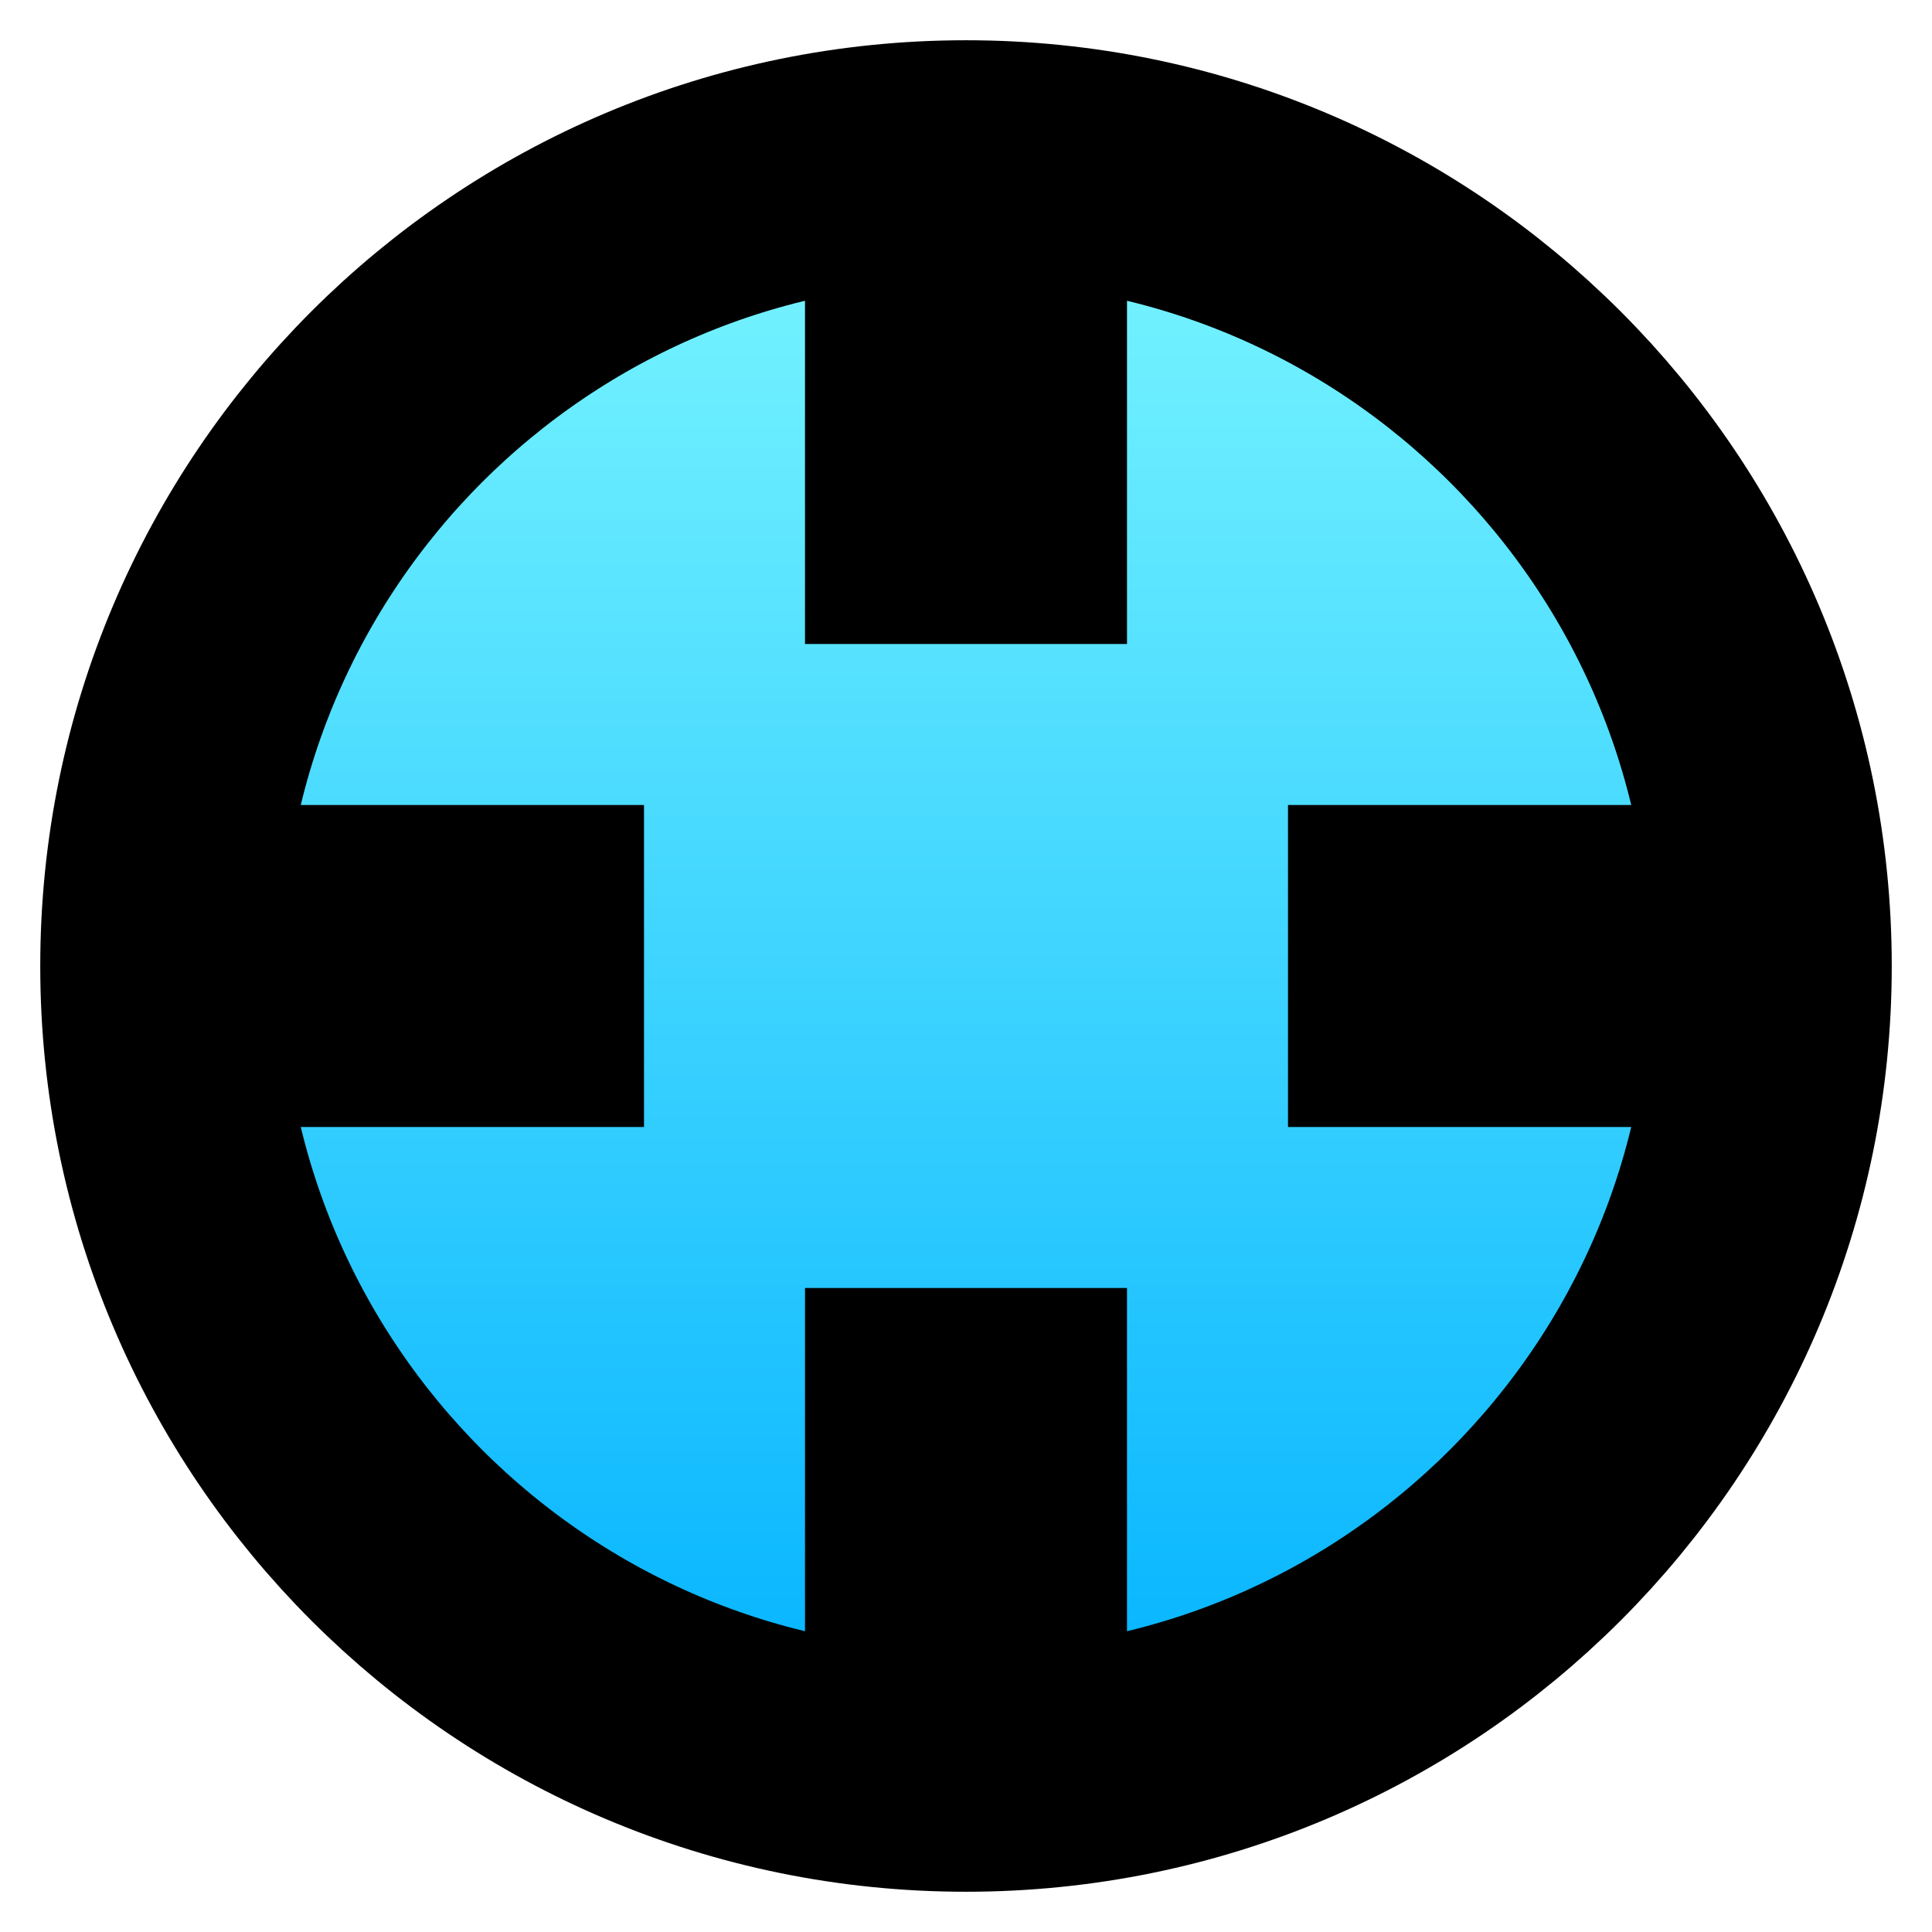
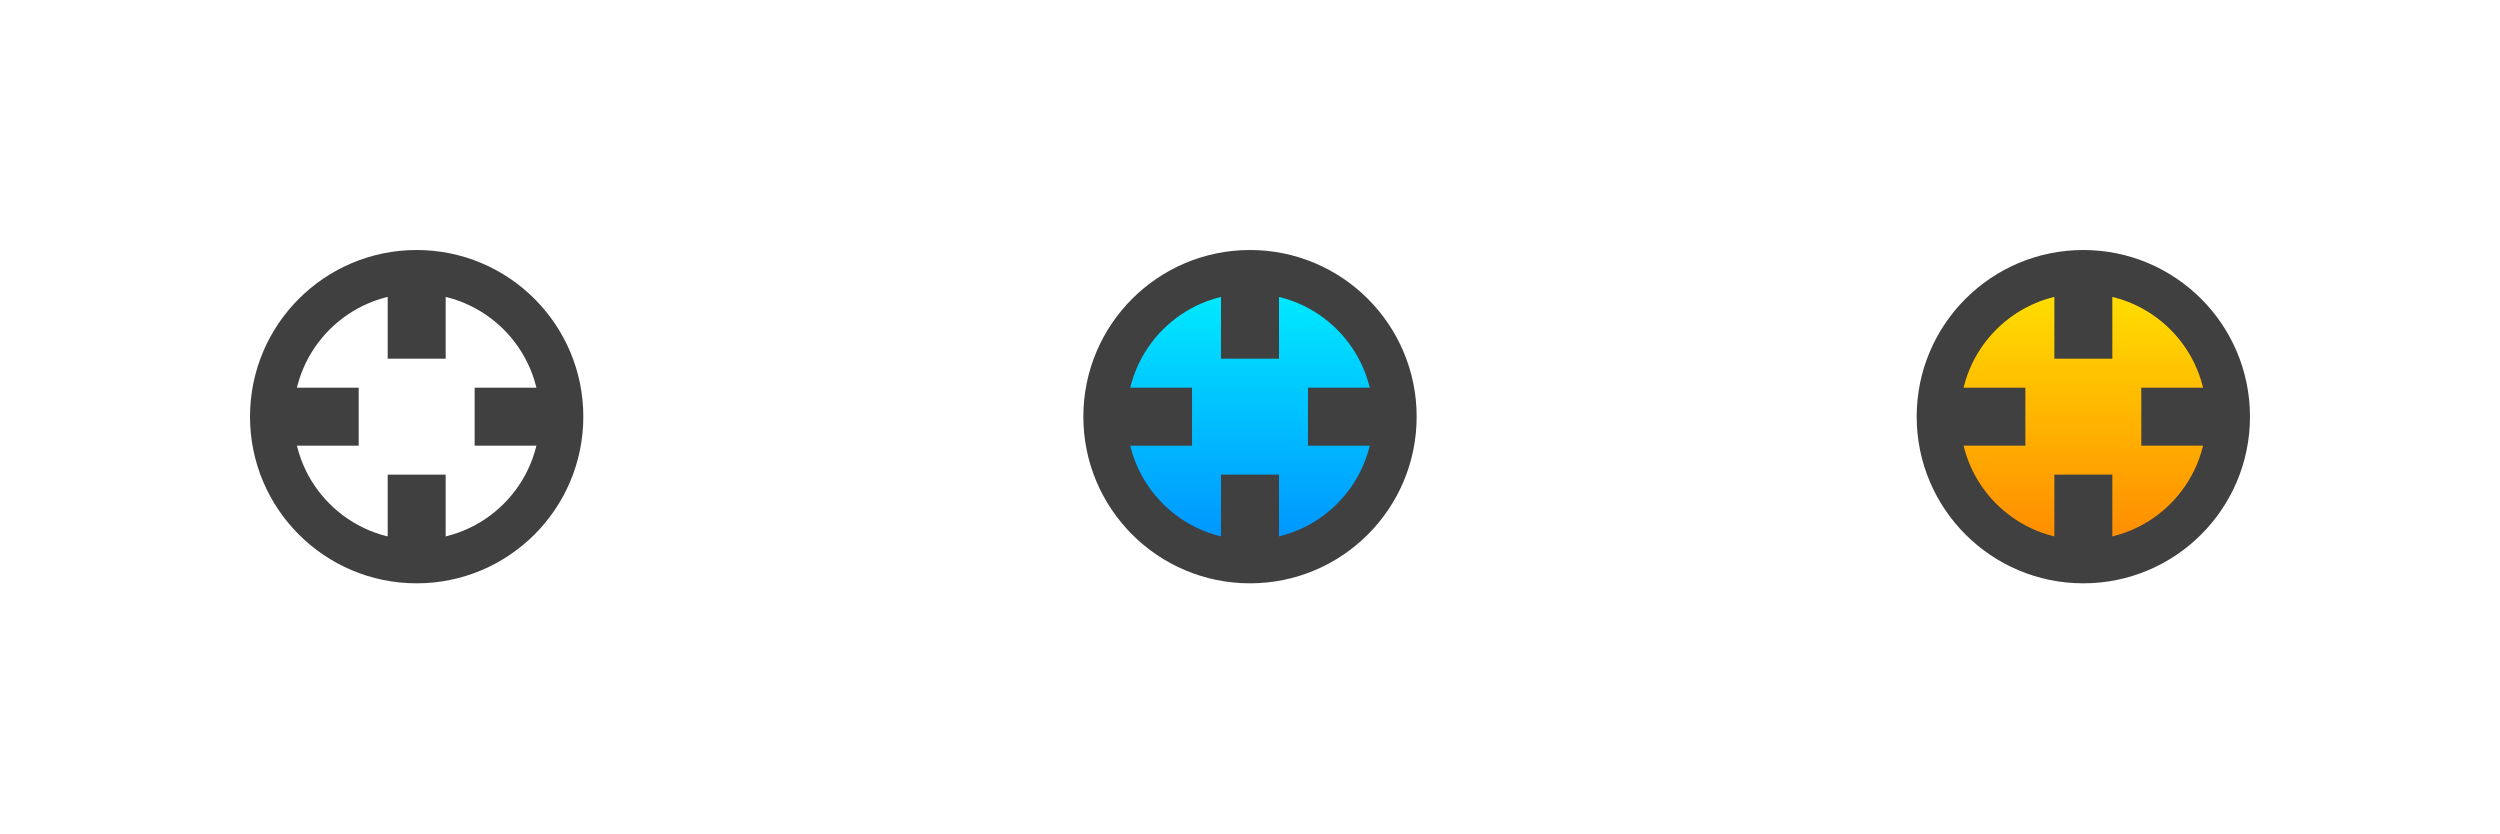
- <svg xmlns="http://www.w3.org/2000/svg" xmlns:xlink="http://www.w3.org/1999/xlink" width="12" height="12" id="svg2" version="1.1">
+ <svg xmlns="http://www.w3.org/2000/svg" xmlns:xlink="http://www.w3.org/1999/xlink" width="90" height="30" id="svg2" version="1.1">
  <defs id="defs4">
+     <linearGradient id="linearGradient3799">
+       <stop style="stop-color:#ff8700;stop-opacity:1;" offset="0" id="stop3801" />
+       <stop style="stop-color:#ffe300;stop-opacity:1;" offset="1" id="stop3803" />
+     </linearGradient>
    <linearGradient id="linearGradient3817">
-       <stop style="stop-color:#00b1ff;stop-opacity:1;" offset="0" id="stop3819" />
-       <stop style="stop-color:#7cf7ff;stop-opacity:1;" offset="1" id="stop3821" />
+       <stop style="stop-color:#0090ff;stop-opacity:1;" offset="0" id="stop3819" />
+       <stop style="stop-color:#00efff;stop-opacity:1;" offset="1" id="stop3821" />
    </linearGradient>
    <linearGradient xlink:href="#linearGradient3817" id="linearGradient3823" x1="6" y1="8" x2="6" y2="4" gradientUnits="userSpaceOnUse" />
+     <linearGradient xlink:href="#linearGradient3799" id="linearGradient3046" gradientUnits="userSpaceOnUse" x1="6" y1="8" x2="6" y2="4" />
+     <linearGradient xlink:href="#linearGradient3817" id="linearGradient3181" gradientUnits="userSpaceOnUse" x1="6" y1="8" x2="6" y2="4" />
+     <linearGradient xlink:href="#linearGradient3799" id="linearGradient3183" gradientUnits="userSpaceOnUse" x1="6" y1="8" x2="6" y2="4" />
+     <linearGradient xlink:href="#linearGradient3817" id="linearGradient3199" gradientUnits="userSpaceOnUse" x1="6" y1="8" x2="6" y2="4" />
+     <linearGradient xlink:href="#linearGradient3799" id="linearGradient3201" gradientUnits="userSpaceOnUse" x1="6" y1="8" x2="6" y2="4" />
+     <linearGradient xlink:href="#linearGradient3817" id="linearGradient3214" gradientUnits="userSpaceOnUse" x1="6" y1="8" x2="6" y2="4" />
+     <linearGradient xlink:href="#linearGradient3799" id="linearGradient3216" gradientUnits="userSpaceOnUse" x1="6" y1="8" x2="6" y2="4" />
+     <linearGradient xlink:href="#linearGradient3817" id="linearGradient3225" gradientUnits="userSpaceOnUse" x1="6" y1="8" x2="6" y2="4" />
+     <linearGradient xlink:href="#linearGradient3817" id="linearGradient3251" gradientUnits="userSpaceOnUse" x1="6" y1="8" x2="6" y2="4" />
+     <linearGradient xlink:href="#linearGradient3817" id="linearGradient4016" gradientUnits="userSpaceOnUse" x1="6" y1="8" x2="6" y2="4" />
+     <linearGradient xlink:href="#linearGradient3799" id="linearGradient4030" gradientUnits="userSpaceOnUse" x1="6" y1="8" x2="6" y2="4" />
+     <linearGradient xlink:href="#linearGradient3817" id="linearGradient4054" gradientUnits="userSpaceOnUse" x1="6" y1="8" x2="6" y2="4" />
+     <linearGradient xlink:href="#linearGradient3799" id="linearGradient4056" gradientUnits="userSpaceOnUse" x1="6" y1="8" x2="6" y2="4" />
  </defs>
-   <g id="layer1" transform="translate(0,-1040.362)">
-     <path style="fill:url(#linearGradient3823);fill-opacity:1;stroke:none" id="path3815" d="M 8,6 A 2,2 0 1 1 4,6 2,2 0 1 1 8,6 z" transform="matrix(2.5,0,0,2.5,-9,1031.362)" />
-     <path style="fill:none;stroke:#000000;stroke-width:1.8;stroke-miterlimit:4;stroke-opacity:1;stroke-dasharray:none" id="path3786" d="M 12,6 A 6,6 0 1 1 0,6 6,6 0 1 1 12,6 z" transform="matrix(0.8333333,0,0,0.8333333,1,1041.362)" />
-     <rect style="fill:#000000;fill-opacity:1;stroke:none" id="rect3788" width="3" height="2" x="1" y="1045.362" />
-     <rect y="1045.362" x="8" height="2" width="3" id="rect3790" style="fill:#000000;fill-opacity:1;stroke:none" />
-     <rect style="fill:#000000;fill-opacity:1;stroke:none" id="rect3792" width="2" height="3" x="5" y="1041.362" />
-     <rect y="1048.362" x="5" height="3" width="2" id="rect3794" style="fill:#000000;fill-opacity:1;stroke:none" />
+   <g id="layer1" transform="translate(0,-1022.362)" style="display:inline">
+     <path transform="matrix(2.5,0,0,2.5,30,1022.362)" d="M 8,6 A 2,2 0 1 1 4,6 2,2 0 1 1 8,6 z" id="path3167" style="fill:url(#linearGradient3251);fill-opacity:1;stroke:none;display:inline" />
+     <path transform="matrix(0.8695028,0,0,0.8695028,39.78298,1032.145)" d="M 12,6 A 6,6 0 1 1 0,6 6,6 0 1 1 12,6 z" id="path3958" style="fill:none;stroke:#404040;stroke-width:1.8;stroke-miterlimit:4;stroke-opacity:1;stroke-dasharray:none" />
+     <rect y="1036.319" x="39.783" height="2.087" width="3.13" id="rect3960" style="fill:#404040;fill-opacity:1;stroke:none" />
+     <rect style="fill:#404040;fill-opacity:1;stroke:none" id="rect3962" width="3.13" height="2.087" x="47.087" y="1036.319" />
+     <rect y="1032.145" x="43.957" height="3.13" width="2.087" id="rect3964" style="fill:#404040;fill-opacity:1;stroke:none" />
+     <rect style="fill:#404040;fill-opacity:1;stroke:none" id="rect3966" width="2.087" height="3.13" x="43.957" y="1039.449" />
+     <path style="fill:none;stroke:#404040;stroke-width:1.8;stroke-miterlimit:4;stroke-opacity:1;stroke-dasharray:none" id="path3946" d="M 12,6 A 6,6 0 1 1 0,6 6,6 0 1 1 12,6 z" transform="matrix(0.8695028,0,0,0.8695028,9.782983,1032.145)" />
+     <rect style="fill:#404040;fill-opacity:1;stroke:none" id="rect3948" width="3.13" height="2.087" x="9.783" y="1036.319" />
+     <rect y="1036.319" x="17.087" height="2.087" width="3.13" id="rect3950" style="fill:#404040;fill-opacity:1;stroke:none" />
+     <rect style="fill:#404040;fill-opacity:1;stroke:none" id="rect3952" width="2.087" height="3.13" x="13.957" y="1032.145" />
+     <rect y="1039.449" x="13.957" height="3.13" width="2.087" id="rect3954" style="fill:#404040;fill-opacity:1;stroke:none" />
+     <path style="fill:url(#linearGradient3046);fill-opacity:1;stroke:none;display:inline" id="path3044" d="M 8,6 A 2,2 0 1 1 4,6 2,2 0 1 1 8,6 z" transform="matrix(2.5,0,0,2.5,60,1022.362)" />
+     <path transform="matrix(0.8695028,0,0,0.8695028,69.78298,1032.145)" d="M 12,6 A 6,6 0 1 1 0,6 6,6 0 1 1 12,6 z" id="path3968" style="fill:none;stroke:#404040;stroke-width:1.8;stroke-miterlimit:4;stroke-opacity:1;stroke-dasharray:none" />
+     <rect y="1036.319" x="69.783" height="2.087" width="3.13" id="rect3970" style="fill:#404040;fill-opacity:1;stroke:none" />
+     <rect style="fill:#404040;fill-opacity:1;stroke:none" id="rect3972" width="3.13" height="2.087" x="77.087" y="1036.319" />
+     <rect y="1032.145" x="73.957" height="3.13" width="2.087" id="rect3974" style="fill:#404040;fill-opacity:1;stroke:none" />
+     <rect style="fill:#404040;fill-opacity:1;stroke:none" id="rect3976" width="2.087" height="3.13" x="73.957" y="1039.449" />
+   </g>
+   <g id="layer2" style="display:none">
+     <path transform="matrix(1.159358,0,0,1.159358,10.04385,10.04387)" d="M 12,6 A 6,6 0 1 1 0,6 6,6 0 1 1 12,6 z" id="path3989" style="fill:none;stroke:#404040;stroke-width:1.8;stroke-miterlimit:4;stroke-opacity:1;stroke-dasharray:none;display:inline" />
+     <rect y="15.609" x="10.044" height="2.782" width="4.174" id="rect3991" style="fill:#404040;fill-opacity:1;stroke:none;display:inline" />
+     <rect style="fill:#404040;fill-opacity:1;stroke:none;display:inline" id="rect3993" width="4.174" height="2.782" x="19.782" y="15.609" />
+     <rect y="10.044" x="15.609" height="4.174" width="2.782" id="rect3995" style="fill:#404040;fill-opacity:1;stroke:none;display:inline" />
+     <rect style="fill:#404040;fill-opacity:1;stroke:none;display:inline" id="rect3997" width="2.782" height="4.174" x="15.609" y="19.782" />
+     <path style="fill:url(#linearGradient4054);fill-opacity:1;stroke:none;display:inline" id="path4004" d="M 8,6 A 2,2 0 1 1 4,6 2,2 0 1 1 8,6 z" transform="matrix(3.46875,0,0,3.46875,26.125,-3.875)" />
+     <path transform="matrix(3.5,0,0,3.5,56,-4)" d="M 8,6 A 2,2 0 1 1 4,6 2,2 0 1 1 8,6 z" id="path4018" style="fill:url(#linearGradient4056);fill-opacity:1;stroke:none;display:inline" />
+     <path style="fill:none;stroke:#404040;stroke-width:1.8;stroke-miterlimit:4;stroke-opacity:1;stroke-dasharray:none;display:inline" id="path4034" d="M 12,6 A 6,6 0 1 1 0,6 6,6 0 1 1 12,6 z" transform="matrix(1.159358,0,0,1.159358,40.04385,10.04387)" />
+     <rect style="fill:#404040;fill-opacity:1;stroke:none;display:inline" id="rect4036" width="4.174" height="2.782" x="40.044" y="15.609" />
+     <rect y="15.609" x="49.782" height="2.782" width="4.174" id="rect4038" style="fill:#404040;fill-opacity:1;stroke:none;display:inline" />
+     <rect style="fill:#404040;fill-opacity:1;stroke:none;display:inline" id="rect4040" width="2.782" height="4.174" x="45.609" y="10.044" />
+     <rect y="19.782" x="45.609" height="4.174" width="2.782" id="rect4042" style="fill:#404040;fill-opacity:1;stroke:none;display:inline" />
+     <path transform="matrix(1.159358,0,0,1.159358,70.04385,10.04387)" d="M 12,6 A 6,6 0 1 1 0,6 6,6 0 1 1 12,6 z" id="path4044" style="fill:none;stroke:#404040;stroke-width:1.8;stroke-miterlimit:4;stroke-opacity:1;stroke-dasharray:none;display:inline" />
+     <rect y="15.609" x="70.044" height="2.782" width="4.174" id="rect4046" style="fill:#404040;fill-opacity:1;stroke:none;display:inline" />
+     <rect style="fill:#404040;fill-opacity:1;stroke:none;display:inline" id="rect4048" width="4.174" height="2.782" x="79.782" y="15.609" />
+     <rect y="10.044" x="75.609" height="4.174" width="2.782" id="rect4050" style="fill:#404040;fill-opacity:1;stroke:none;display:inline" />
+     <rect style="fill:#404040;fill-opacity:1;stroke:none;display:inline" id="rect4052" width="2.782" height="4.174" x="75.609" y="19.782" />
  </g>
</svg>
